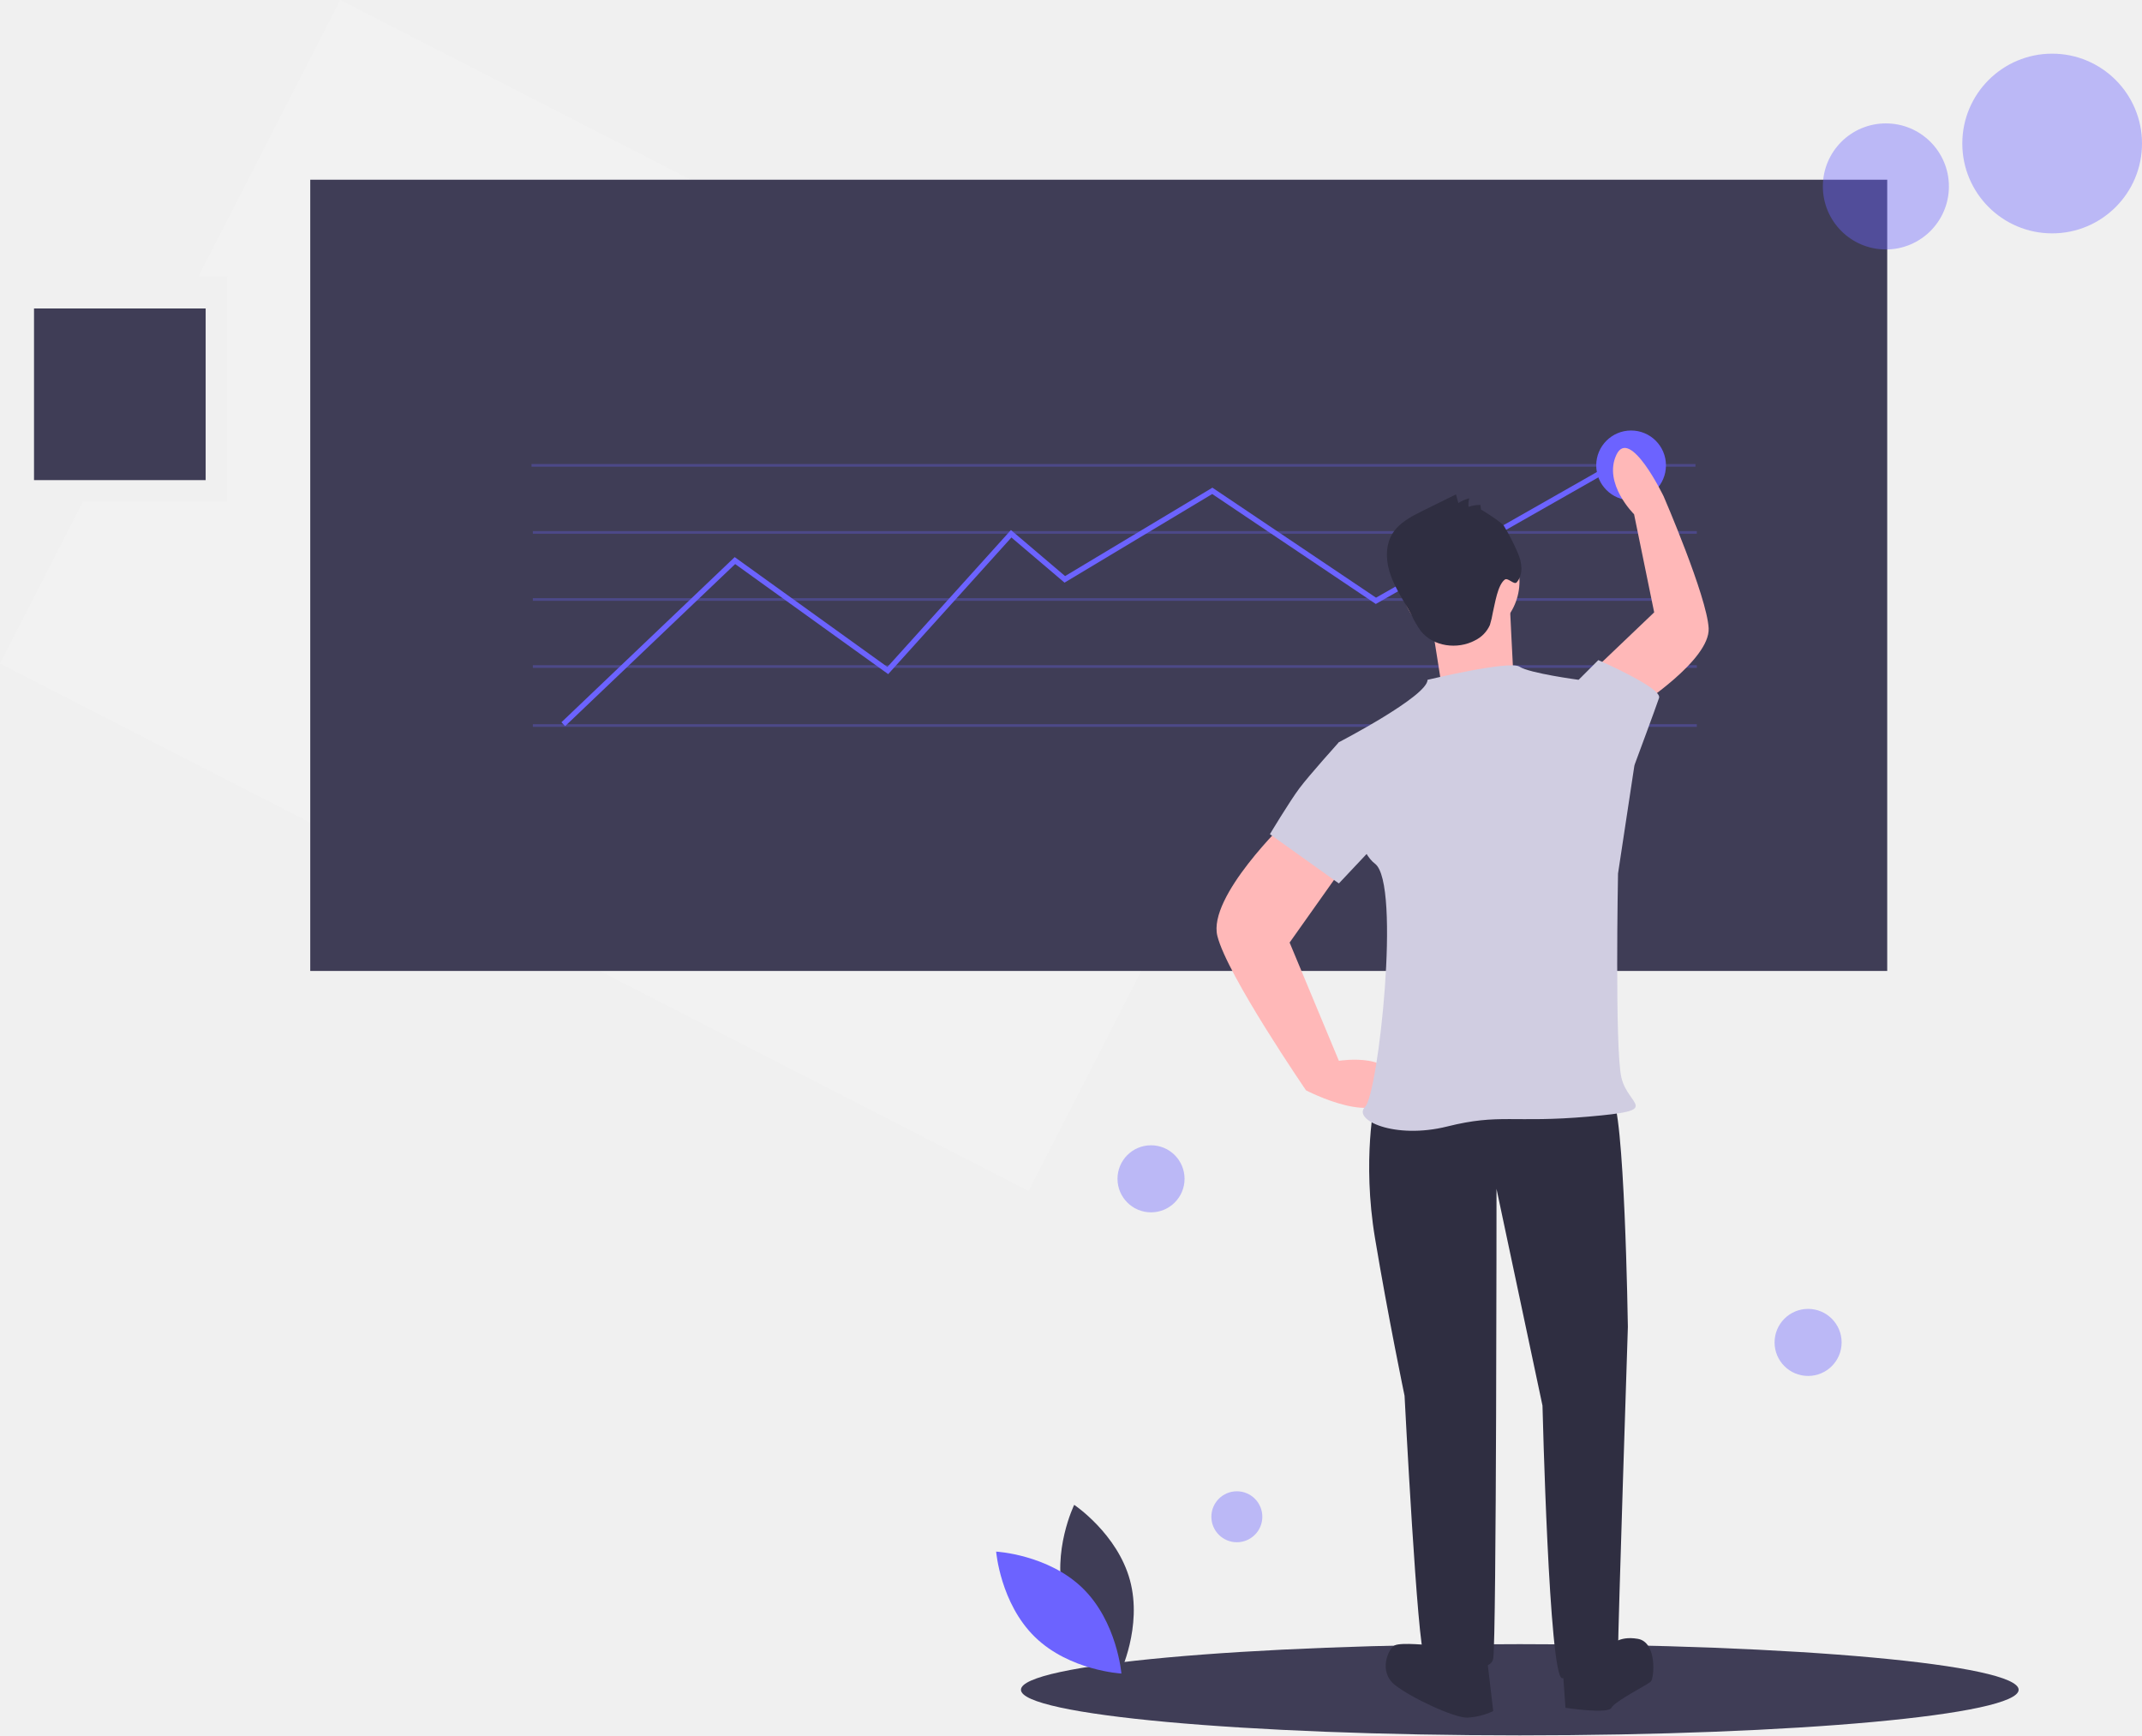
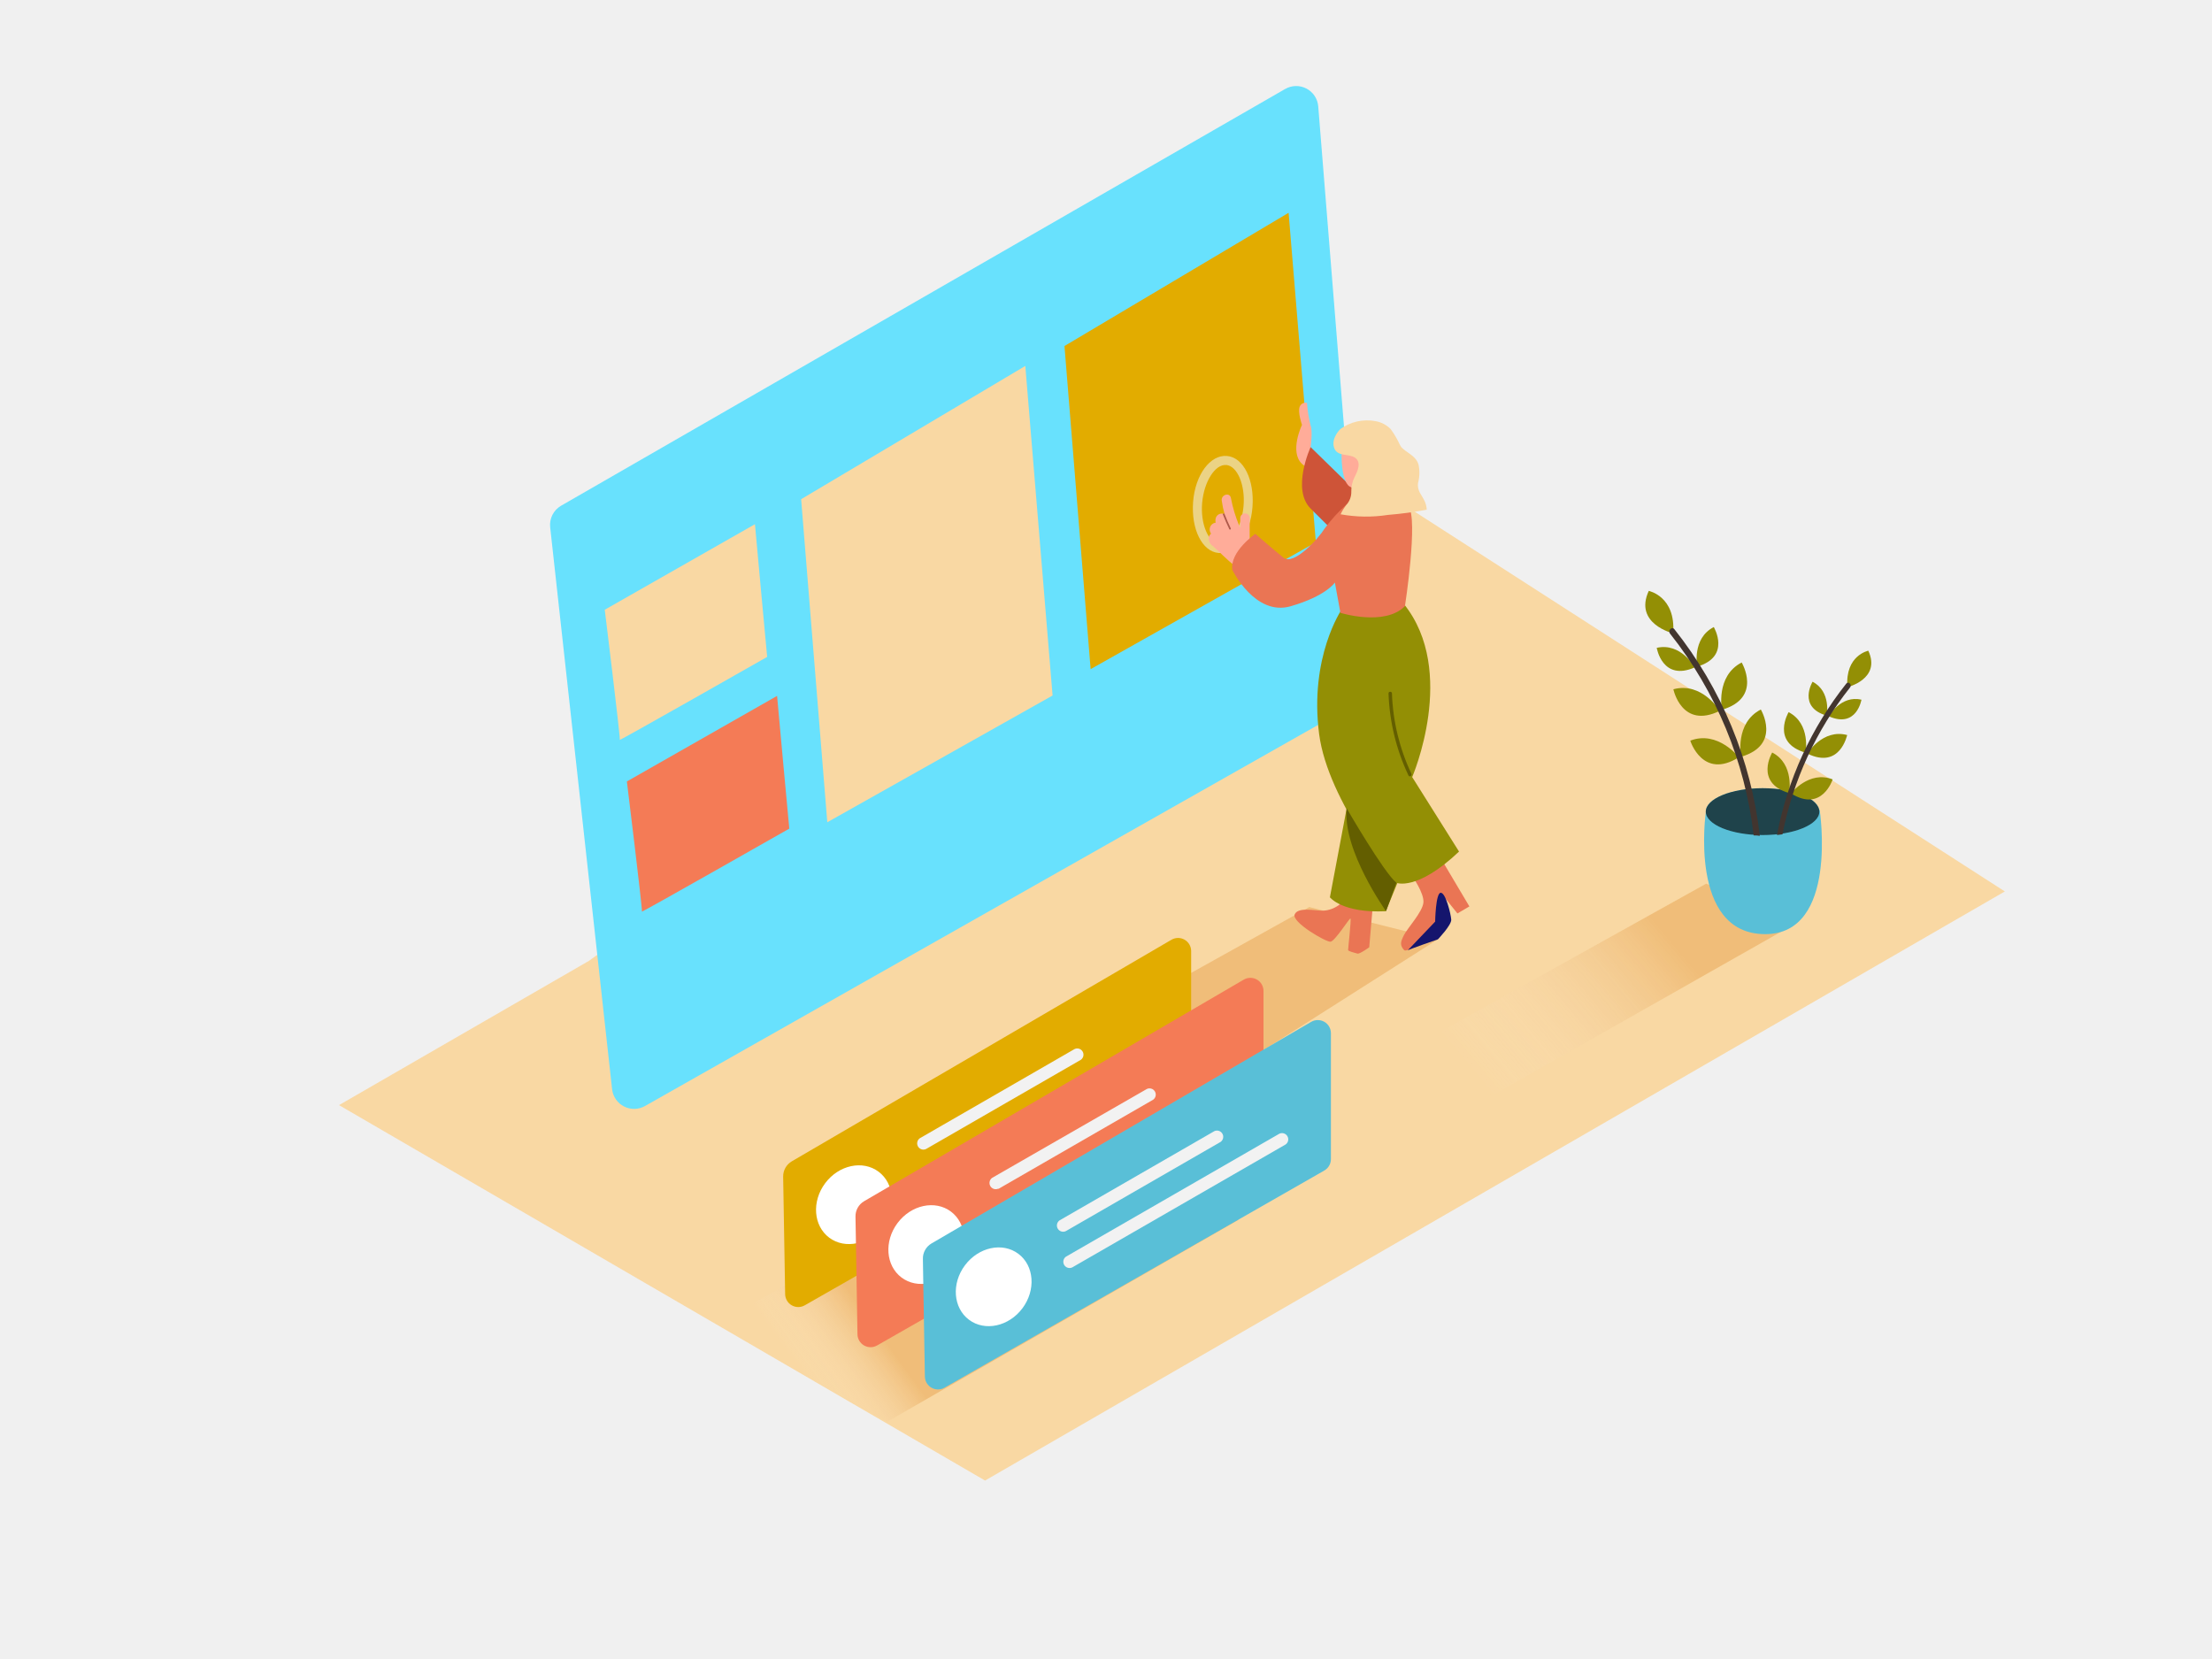
- <svg xmlns="http://www.w3.org/2000/svg" id="bca70d0a-57dd-451b-a82c-bb6927f27458" data-name="Layer 1" width="798.681" height="647.009" viewBox="0 0 798.681 647.009">
-   <polygon points="126.832 0 74.02 103.009 84.681 103.009 84.681 187.009 30.953 187.009 0 247.381 383.53 444.017 510.363 196.636 126.832 0" fill="#f2f2f2" />
-   <rect x="115.681" y="67.009" width="588" height="295" fill="#3f3d56" />
-   <rect x="198.181" y="173.009" width="434" height="1" fill="#6c63ff" opacity="0.3" />
-   <rect x="198.681" y="198.009" width="434" height="1" fill="#6c63ff" opacity="0.3" />
-   <rect x="198.681" y="248.009" width="434" height="1" fill="#6c63ff" opacity="0.3" />
-   <rect x="198.681" y="270.009" width="434" height="1" fill="#6c63ff" opacity="0.3" />
-   <rect x="198.681" y="223.009" width="434" height="1" fill="#6c63ff" opacity="0.3" />
-   <ellipse cx="566.681" cy="630.009" rx="186" ry="17" fill="#3f3d56" />
-   <polygon points="210.722 270.733 209.342 269.285 273.943 207.712 330.889 248.674 376.94 197.618 397.133 214.782 452.062 181.824 513.076 222.833 608.837 168.364 609.825 170.102 512.988 225.184 452.002 184.193 396.931 217.235 377.124 200.399 331.175 251.343 274.121 210.305 210.722 270.733" fill="#6c63ff" />
-   <path d="M597.416,722.342c4.7,17.374,20.798,28.134,20.798,28.134s8.478-17.409,3.778-34.782-20.798-28.134-20.798-28.134S592.716,704.968,597.416,722.342Z" transform="translate(-200.6594 -126.4957)" fill="#3f3d56" />
-   <path d="M604.322,718.608c12.897,12.554,14.472,31.854,14.472,31.854s-19.335-1.056-32.231-13.61-14.472-31.854-14.472-31.854S591.426,706.054,604.322,718.608Z" transform="translate(-200.6594 -126.4957)" fill="#6c63ff" />
-   <circle cx="765.181" cy="53.509" r="33.5" fill="#6c63ff" opacity="0.4" />
-   <circle cx="703.181" cy="69.509" r="23.5" fill="#6c63ff" opacity="0.4" />
-   <circle cx="674.181" cy="500.509" r="12.5" fill="#6c63ff" opacity="0.4" />
-   <circle cx="461.181" cy="565.509" r="9.5" fill="#6c63ff" opacity="0.4" />
-   <circle cx="429.181" cy="439.509" r="12.5" fill="#6c63ff" opacity="0.4" />
-   <circle cx="608.181" cy="173.509" r="13" fill="#6c63ff" />
-   <path d="M724.373,535.47l-11.021,1.224s-4.898,22.041,0,51.429,11.021,58.776,11.021,58.776,4.898,95.511,7.347,96.736,24.49,8.572,25.715,1.224,1.224-175.104,1.224-175.104l17.143,80.817s2.449,101.634,7.347,101.634,20.817-1.224,20.817-9.796,3.674-121.226,3.674-121.226-1.224-83.266-6.123-85.715S724.373,535.47,724.373,535.47Z" transform="translate(-200.6594 -126.4957)" fill="#2f2e41" />
-   <path d="M734.169,739.962s-11.021-1.224-13.47,0-6.122,9.796,0,14.694,22.041,12.245,26.939,12.245a25.331,25.331,0,0,0,9.796-2.449l-2.449-20.817Z" transform="translate(-200.6594 -126.4957)" fill="#2f2e41" />
-   <path d="M783.149,746.084l1.224,17.143s15.919,2.449,17.143,0,13.47-8.572,14.694-9.796,2.449-14.694-4.898-15.919-9.796,2.449-9.796,2.449Z" transform="translate(-200.6594 -126.4957)" fill="#2f2e41" />
-   <path d="M680.291,432.612s-29.388,28.164-25.715,42.858S687.638,533.021,687.638,533.021s28.164,14.694,31.837,0-19.592-11.021-19.592-11.021l-18.368-44.082,20.817-29.388Z" transform="translate(-200.6594 -126.4957)" fill="#ffb8b8" />
-   <path d="M811.605,389.765s26.771-17.216,26.152-29.043-16.758-49.12-16.758-49.12-12.625-26.249-17.645-15.522,6.597,22.147,6.597,22.147l7.497,36.582-20.376,19.439Z" transform="translate(-200.6594 -126.4957)" fill="#ffb8b8" />
-   <circle cx="544.53" cy="216.728" r="22.041" fill="#ffb8b8" />
-   <path d="M734.169,356.693l3.674,23.266,26.939-4.898s-1.224-23.266-1.224-25.715S734.169,356.693,734.169,356.693Z" transform="translate(-200.6594 -126.4957)" fill="#ffb8b8" />
-   <path d="M732.945,379.958s30.613-7.347,34.286-4.898,22.041,4.898,22.041,4.898l20.817,31.837-6.122,40.409s-1.225,64.899,1.224,75.919,15.919,12.245-12.245,14.694-33.062-1.224-52.654,3.674-35.511-2.449-30.613-7.347,13.47-83.266,3.674-90.613-13.47-45.307-13.47-45.307S732.945,386.081,732.945,379.958Z" transform="translate(-200.6594 -126.4957)" fill="#d0cde1" />
-   <path d="M785.598,383.632l3.674-3.674,7.347-7.347s23.878,10.408,22.653,14.082-9.184,25.102-9.184,25.102l-11.021,3.674Z" transform="translate(-200.6594 -126.4957)" fill="#d0cde1" />
-   <path d="M714.577,405.673l-14.694-2.449s-11.021,12.245-14.694,17.143-11.021,17.143-11.021,17.143l25.715,18.368,19.592-20.817Z" transform="translate(-200.6594 -126.4957)" fill="#d0cde1" />
-   <path d="M752.882,316.52l-.226-1.766a13.88,13.88,0,0,0-4.411.693,7.247,7.247,0,0,1,.272-3.173,14.108,14.108,0,0,0-4.083,1.775l-.89-3.222-12.241,6.033c-4.394,2.166-9.027,4.545-11.539,8.751-2.8,4.689-2.313,10.715-.399,15.83s5.095,9.641,7.645,14.471a36.154,36.154,0,0,0,3.474,5.913c4.621,5.76,13.615,6.924,20.129,3.447a11.649,11.649,0,0,0,5.578-5.74,37.302,37.302,0,0,0,1.114-4.753c.806-3.292,1.741-10.086,4.415-12.168,1.176-.916,3.509,2.121,4.484.993,2.505-2.9,1.98-7.371.424-10.874a79.34,79.34,0,0,0-5.223-10.188C760.564,321.23,752.855,316.309,752.882,316.52Z" transform="translate(-200.6594 -126.4957)" fill="#2f2e41" />
-   <rect x="12.681" y="115.009" width="64" height="64" fill="#3f3d56" />
+ <svg xmlns="http://www.w3.org/2000/svg" xmlns:xlink="http://www.w3.org/1999/xlink" id="Layer_1" data-name="Layer 1" viewBox="0 0 400 300">
+   <defs>
+     <linearGradient id="linear-gradient" x1="186.47" y1="203.52" x2="197.53" y2="197.6" gradientUnits="userSpaceOnUse">
+       <stop offset="0" stop-color="#fff" stop-opacity="0" />
+       <stop offset="0.99" stop-color="#dc841e" />
+     </linearGradient>
+     <linearGradient id="linear-gradient-2" x1="147.26" y1="251.44" x2="160.04" y2="242.12" xlink:href="#linear-gradient" />
+     <linearGradient id="linear-gradient-3" x1="267.9" y1="196.3" x2="301.3" y2="168.36" xlink:href="#linear-gradient" />
+   </defs>
+   <path d="M106.52,173.74,61.3,199.84l116.83,67.89L362.54,161.2,235.95,79.74" fill="#f9d8a3" />
+   <polyline points="260.02 169.85 191.58 213.37 173.11 199.48 236.76 164.03" opacity="0.32" fill="url(#linear-gradient)" />
+   <polyline points="223.97 220.58 160.45 257.09 129.07 239.63 185.13 208.41" opacity="0.32" fill="url(#linear-gradient-2)" />
+   <polyline points="324.61 167.05 267.56 199.4 252.47 191.01 308.54 159.79" opacity="0.32" fill="url(#linear-gradient-3)" />
+   <path d="M101.46,91.45,232.38,16.1a4,4,0,0,1,6,3.15l8.4,104.4a4,4,0,0,1-2,3.8L116.64,200a4,4,0,0,1-5.95-3L99.49,95.35A4,4,0,0,1,101.46,91.45Z" fill="#68e1fd" />
+   <path d="M143.19,210l68.64-40.06a2.37,2.37,0,0,1,3.57,2v22.82a2.37,2.37,0,0,1-1.2,2.06l-68.67,39.22a2.37,2.37,0,0,1-3.55-2l-.36-21.28A3.16,3.16,0,0,1,143.19,210Z" fill="#e2ac00" />
+   <ellipse cx="154.42" cy="217.86" rx="7.45" ry="6.49" transform="translate(-112.53 210.9) rotate(-53.18)" fill="#fff" />
+   <path d="M167.46,207.78l28-16.14a1.13,1.13,0,0,0-1.14-1.94l-28,16.14a1.13,1.13,0,0,0,1.14,1.94Z" fill="#f2f2f2" />
+   <path d="M168.62,214.34l38.6-22.24a1.13,1.13,0,0,0-1.14-1.94l-38.6,22.24a1.13,1.13,0,0,0,1.14,1.94Z" fill="#f2f2f2" />
+   <path d="M156.27,217.21l68.64-40.06a2.37,2.37,0,0,1,3.57,2V202a2.37,2.37,0,0,1-1.2,2.06L158.61,243.3a2.37,2.37,0,0,1-3.55-2L154.7,220A3.16,3.16,0,0,1,156.27,217.21Z" fill="#f47b56" />
+   <ellipse cx="167.5" cy="225.07" rx="7.45" ry="6.49" transform="translate(-113.06 224.26) rotate(-53.18)" fill="#fff" />
+   <path d="M180.53,215l28-16.14a1.13,1.13,0,0,0-1.14-1.94L179.4,213a1.13,1.13,0,0,0,1.14,1.94Z" fill="#f2f2f2" />
+   <path d="M181.69,221.55l38.6-22.24a1.13,1.13,0,0,0-1.14-1.94l-38.6,22.24a1.13,1.13,0,0,0,1.14,1.94Z" fill="#f2f2f2" />
+   <path d="M168.46,224.85l68.64-40.06a2.37,2.37,0,0,1,3.57,2v22.82a2.37,2.37,0,0,1-1.2,2.06L170.8,250.94a2.37,2.37,0,0,1-3.55-2l-.36-21.28A3.16,3.16,0,0,1,168.46,224.85Z" fill="#68e1fd" />
+   <path d="M168.46,224.85l68.64-40.06a2.37,2.37,0,0,1,3.57,2v22.82a2.37,2.37,0,0,1-1.2,2.06L170.8,250.94a2.37,2.37,0,0,1-3.55-2l-.36-21.28A3.16,3.16,0,0,1,168.46,224.85Z" opacity="0.15" />
+   <ellipse cx="179.69" cy="232.7" rx="7.45" ry="6.49" transform="translate(-114.28 237.08) rotate(-53.18)" fill="#fff" />
+   <path d="M192.73,222.63l28-16.14a1.13,1.13,0,0,0-1.14-1.94l-28,16.14a1.13,1.13,0,0,0,1.14,1.94Z" fill="#f2f2f2" />
+   <path d="M193.89,229.19l38.6-22.24a1.13,1.13,0,0,0-1.14-1.94l-38.6,22.24a1.13,1.13,0,0,0,1.14,1.94Z" fill="#f2f2f2" />
+   <polygon points="233.02 38.48 192.49 62.57 197.22 121 237.95 98.07 233.02 38.48" fill="#e2ac00" />
+   <polygon points="185.41 66.17 144.87 90.27 149.6 148.69 190.34 125.77 185.41 66.17" fill="#f9d8a3" />
+   <path d="M136.52,94.79c0,.3,2.21,24,2.21,24s-26.79,15.24-26.65,15-2.72-23.53-2.72-23.53Z" fill="#f9d8a3" />
+   <path d="M140.52,125.84c0,.3,2.21,24,2.21,24s-26.79,15.24-26.65,15-2.72-23.53-2.72-23.53Z" fill="#f47b56" />
+   <path d="M308.48,146.77s-3.23,22.08,10.67,22.15c13.35.07,9.91-22.42,9.91-22.42S319.35,138.06,308.48,146.77Z" fill="#68e1fd" />
+   <path d="M308.48,146.77s-3.23,22.08,10.67,22.15c13.35.07,9.91-22.42,9.91-22.42S319.35,138.06,308.48,146.77Z" opacity="0.15" />
+   <ellipse cx="318.73" cy="146.77" rx="10.27" ry="4.24" fill="#68e1fd" />
+   <ellipse cx="318.73" cy="146.77" rx="10.27" ry="4.24" opacity="0.7" />
+   <path d="M302.56,114.53s-7.16-1.72-4.41-7.68C298.15,106.86,303.07,107.83,302.56,114.53Z" fill="#938f05" />
+   <path d="M306.91,120.54s-1-5.09,3-7.15C309.9,113.4,313.1,118.73,306.91,120.54Z" fill="#938f05" />
+   <path d="M311.38,128.35s-1.19-6.09,3.57-8.55C314.95,119.8,318.77,126.18,311.38,128.35Z" fill="#938f05" />
+   <path d="M314.84,136.85s-1.19-6.09,3.57-8.55C318.41,128.3,322.23,134.69,314.84,136.85Z" fill="#938f05" />
+   <path d="M306.48,120.68s-2.53-4.53-6.89-3.53C299.59,117.15,300.59,123.28,306.48,120.68Z" fill="#938f05" />
+   <path d="M311,128.54s-3.23-5.3-8.4-3.9C302.6,124.63,304.08,131.93,311,128.54Z" fill="#938f05" />
+   <path d="M314.44,136.93s-3.8-4.91-8.78-3C305.66,134,307.93,141.06,314.44,136.93Z" fill="#938f05" />
+   <path d="M317.12,151.07h.1a5,5,0,0,1,1,.08.49.49,0,0,0,0-.1,73.42,73.42,0,0,0-15.44-37.27c-.45-.56-1.23.23-.79.79A72.07,72.07,0,0,1,317.11,151Z" fill="#42352f" />
+   <path d="M334.07,124.26s6.14-1.47,3.78-6.59C337.85,117.67,333.62,118.51,334.07,124.26Z" fill="#938f05" />
+   <path d="M330.33,129.41s.85-4.37-2.56-6.13C327.77,123.28,325,127.86,330.33,129.41Z" fill="#938f05" />
+   <path d="M326.5,136.11s1-5.23-3.06-7.33C323.44,128.78,320.16,134.25,326.5,136.11Z" fill="#938f05" />
+   <path d="M323.53,143.41s1-5.23-3.06-7.33C320.47,136.07,317.19,141.55,323.53,143.41Z" fill="#938f05" />
+   <path d="M330.7,129.53s2.17-3.89,5.91-3C336.61,126.5,335.76,131.76,330.7,129.53Z" fill="#938f05" />
+   <path d="M326.82,136.27s2.77-4.54,7.21-3.35C334,132.92,332.76,139.18,326.82,136.27Z" fill="#938f05" />
+   <path d="M323.87,143.47s3.26-4.21,7.53-2.53C331.41,140.94,329.46,147,323.87,143.47Z" fill="#938f05" />
+   <path d="M333.87,123.61A63,63,0,0,0,321.33,151c.32-.05.66-.1,1-.13a61.82,61.82,0,0,1,12.23-26.57C334.93,123.81,334.25,123.13,333.87,123.61Z" fill="#42352f" />
+   <path d="M237,80.85s.41-2.81,0-3.9a23.6,23.6,0,0,1-.66-4.1,1.14,1.14,0,0,0-1.32.71c-.39.95.42,3.27.42,3.27s-2.33,4.84,0,7.05S237,80.85,237,80.85Z" fill="#ffac99" />
+   <path d="M252.51,96,237,80.85s-3.51,7.62,0,11.11l14.21,14.14" fill="#ce5438" />
+   <path d="M255.4,158.49s2.14,3,2,4.7-2.9,4.66-3.52,5.9-.78,1.78,0,2.69,7.45-4.91,7.6-5.84-.93-4.5-.93-4.5l3,3.74,2.16-1.27-4.57-7.7" fill="#ea7554" />
+   <path d="M254.56,171.86c.18-.18,5.46-2,5.46-2s2.48-2.58,2.41-3.57-1-4.89-1.91-4.85-1,5.22-1,5.22Z" fill="#15156d" />
+   <path d="M248.28,163.4l-.68,7.9s-1.71,1.25-2.13,1.14-1.67-.43-1.69-.63.6-5.59.43-5.72-2.79,4.11-3.61,4.2-7.09-3.55-6.48-4.94,3.63-.66,5.12-.67a5.24,5.24,0,0,0,4.68-3.43" fill="#ea7554" />
+   <path d="M244.31,142l-3.82,20.26s2.21,2.89,10.11,2.52l5.88-14.37" fill="#938f05" />
+   <path d="M242.62,110.21s-5.89,8.6-4.08,22.53c1.61,12.35,13.94,26.89,13.94,26.89s3.69,1.63,11.36-5.64l-8.47-13.47s8.26-19.13-1.49-31.28" fill="#938f05" />
+   <g opacity="0.55">
+     <path d="M220.38,100c-3-.25-5-4.31-4.63-9.23s3.1-8.57,6.11-8.32,5,4.31,4.63,9.23S223.39,100.24,220.38,100Zm1.35-15.91c-2-.17-4,3-4.34,6.82s1.11,7.28,3.14,7.45,4-3,4.34-6.82S223.75,84.25,221.73,84.08Z" fill="#f2f2f2" />
+   </g>
+   <path d="M226,93.7a.86.86,0,0,0-1.72,0c0,.58,0,1.16,0,1.74l-.19-.38a24.83,24.83,0,0,1-1.5-5c-.21-1.11-1.8-.61-1.66.46a17.27,17.27,0,0,0,.52,2.47l-.17-.07a1.13,1.13,0,0,0-1.44.8,1.6,1.6,0,0,0,0,.81l-.13,0A1.25,1.25,0,0,0,219,96.5a1.14,1.14,0,0,0-.41.67,1.66,1.66,0,0,0,.74,1.58c.59.49,1.24,1.13,1.78,1.66.71.69,1.51,1.38,2.18,1.93s1.76-1.28,1.77-1.89a.79.79,0,0,0,1-.8Q225.93,96.68,226,93.7Z" fill="#ffac99" />
+   <path d="M222.56,95.54q-.61-1.27-1.12-2.58c-.07-.18-.37-.1-.3.08q.53,1.35,1.16,2.65C222.38,95.87,222.65,95.72,222.56,95.54Z" fill="#af594a" />
+   <path d="M243.51,91.21a28.34,28.34,0,0,0-4,4.4c-1.11,1.8-5.57,6.72-7.41,5.24S227,96.54,227,96.54s-4.64,3.2-4.16,6.52c0,0,4.12,8.43,10.55,6.57s8-4.29,8-4.29l1,5.48s8,2.5,11.67-1.21c0,0,2.43-15.74.64-18.09" fill="#ea7554" />
+   <path d="M242.63,81.68c-.06.18-.2,5.89,1.74,6.44s5.24-.81,6.1-2.62-.37-7.58-3.43-7.91S243.17,80,242.63,81.68Z" fill="#ffac99" />
+   <path d="M245,82.74c1.28.87.47,2.51-.07,3.57a5.48,5.48,0,0,0-.57,2.61,3.42,3.42,0,0,1-.83,2.3A9.1,9.1,0,0,0,242.42,93a25.75,25.75,0,0,0,8.58.11,66.56,66.56,0,0,0,7-.94,4.21,4.21,0,0,0-.33-1.44c-.55-1.26-1.45-1.93-1.24-3.42a6.92,6.92,0,0,0,.06-3.4c-.41-1.17-1.4-1.71-2.34-2.4a6,6,0,0,1-.77-.67l-.2-.34a16.66,16.66,0,0,0-1.72-2.93,5.07,5.07,0,0,0-2.77-1.42,8.24,8.24,0,0,0-6.32,1.44s-1.67,1.6-1.14,3.32S243.83,82,245,82.74Z" fill="#f9d8a3" />
+   <path d="M243.52,146.17s6.75,11.68,9,13.46l-1.88,5.14S242.76,153.77,243.52,146.17Z" fill="#635e00" />
+   <path d="M255.23,139.92a36.8,36.8,0,0,1-3.52-14.53c0-.4-.64-.4-.62,0a37.59,37.59,0,0,0,3.61,14.84C254.86,140.59,255.4,140.28,255.23,139.92Z" fill="#635e00" />
</svg>
